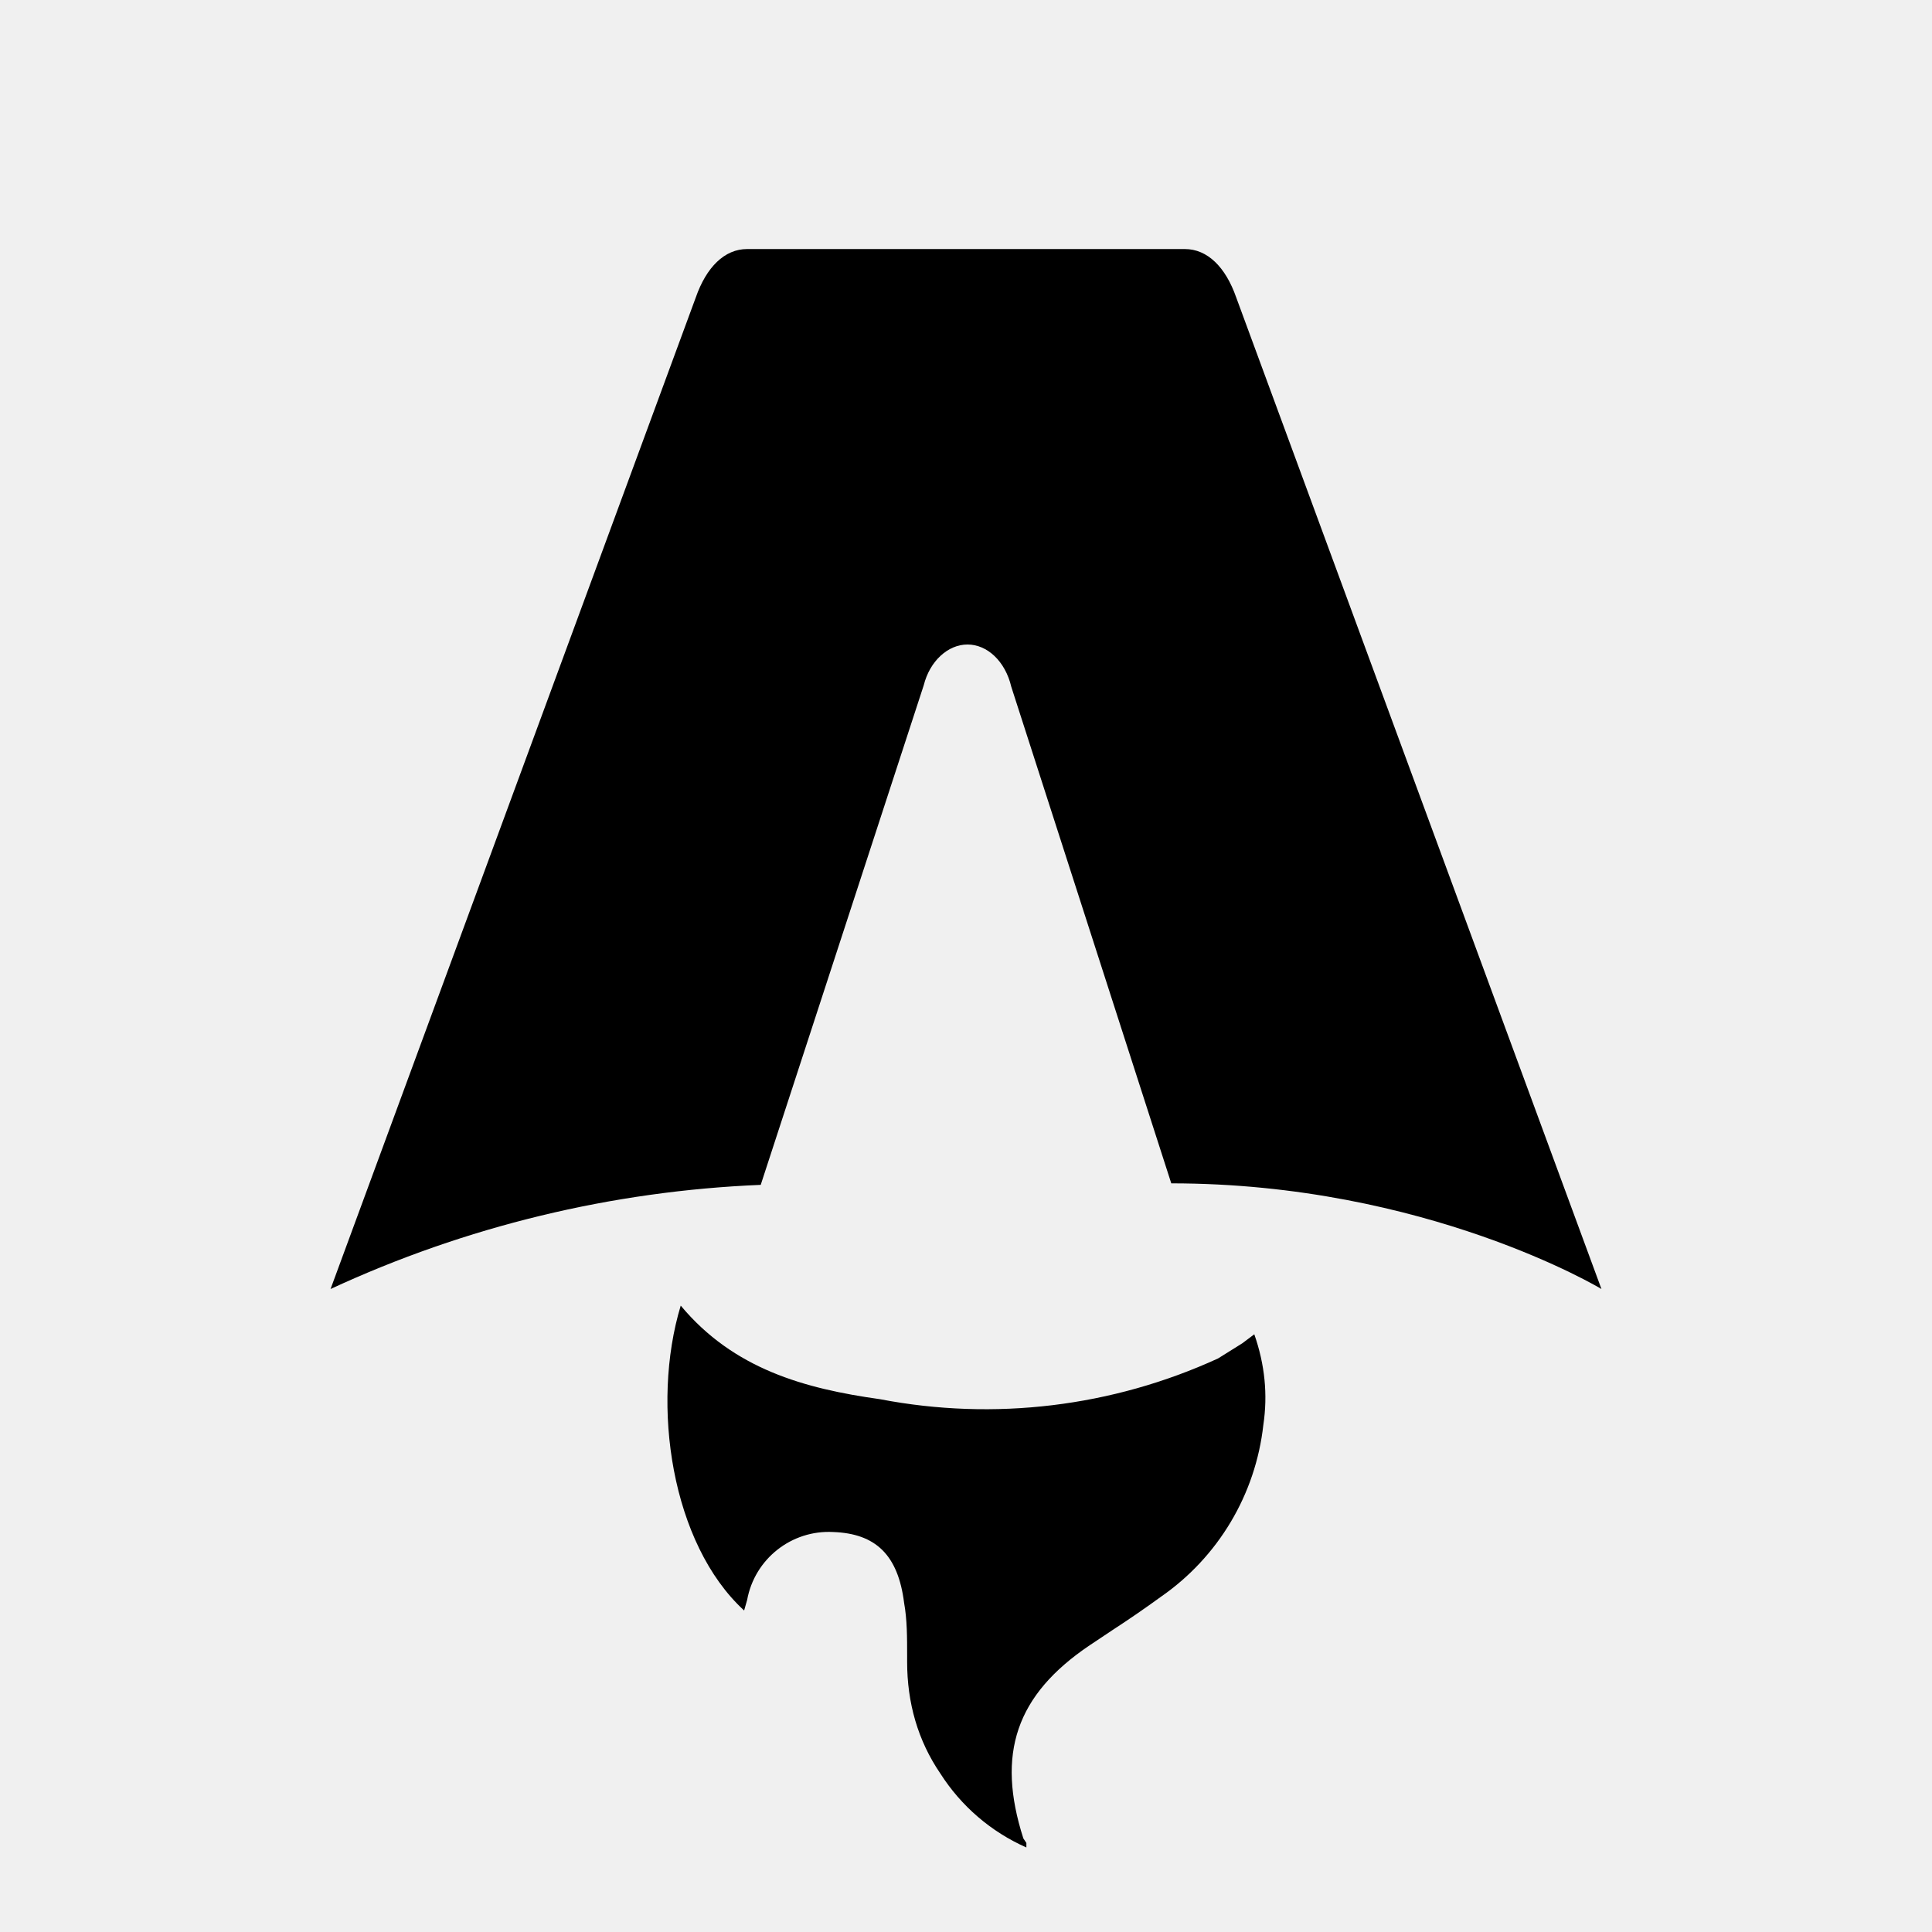
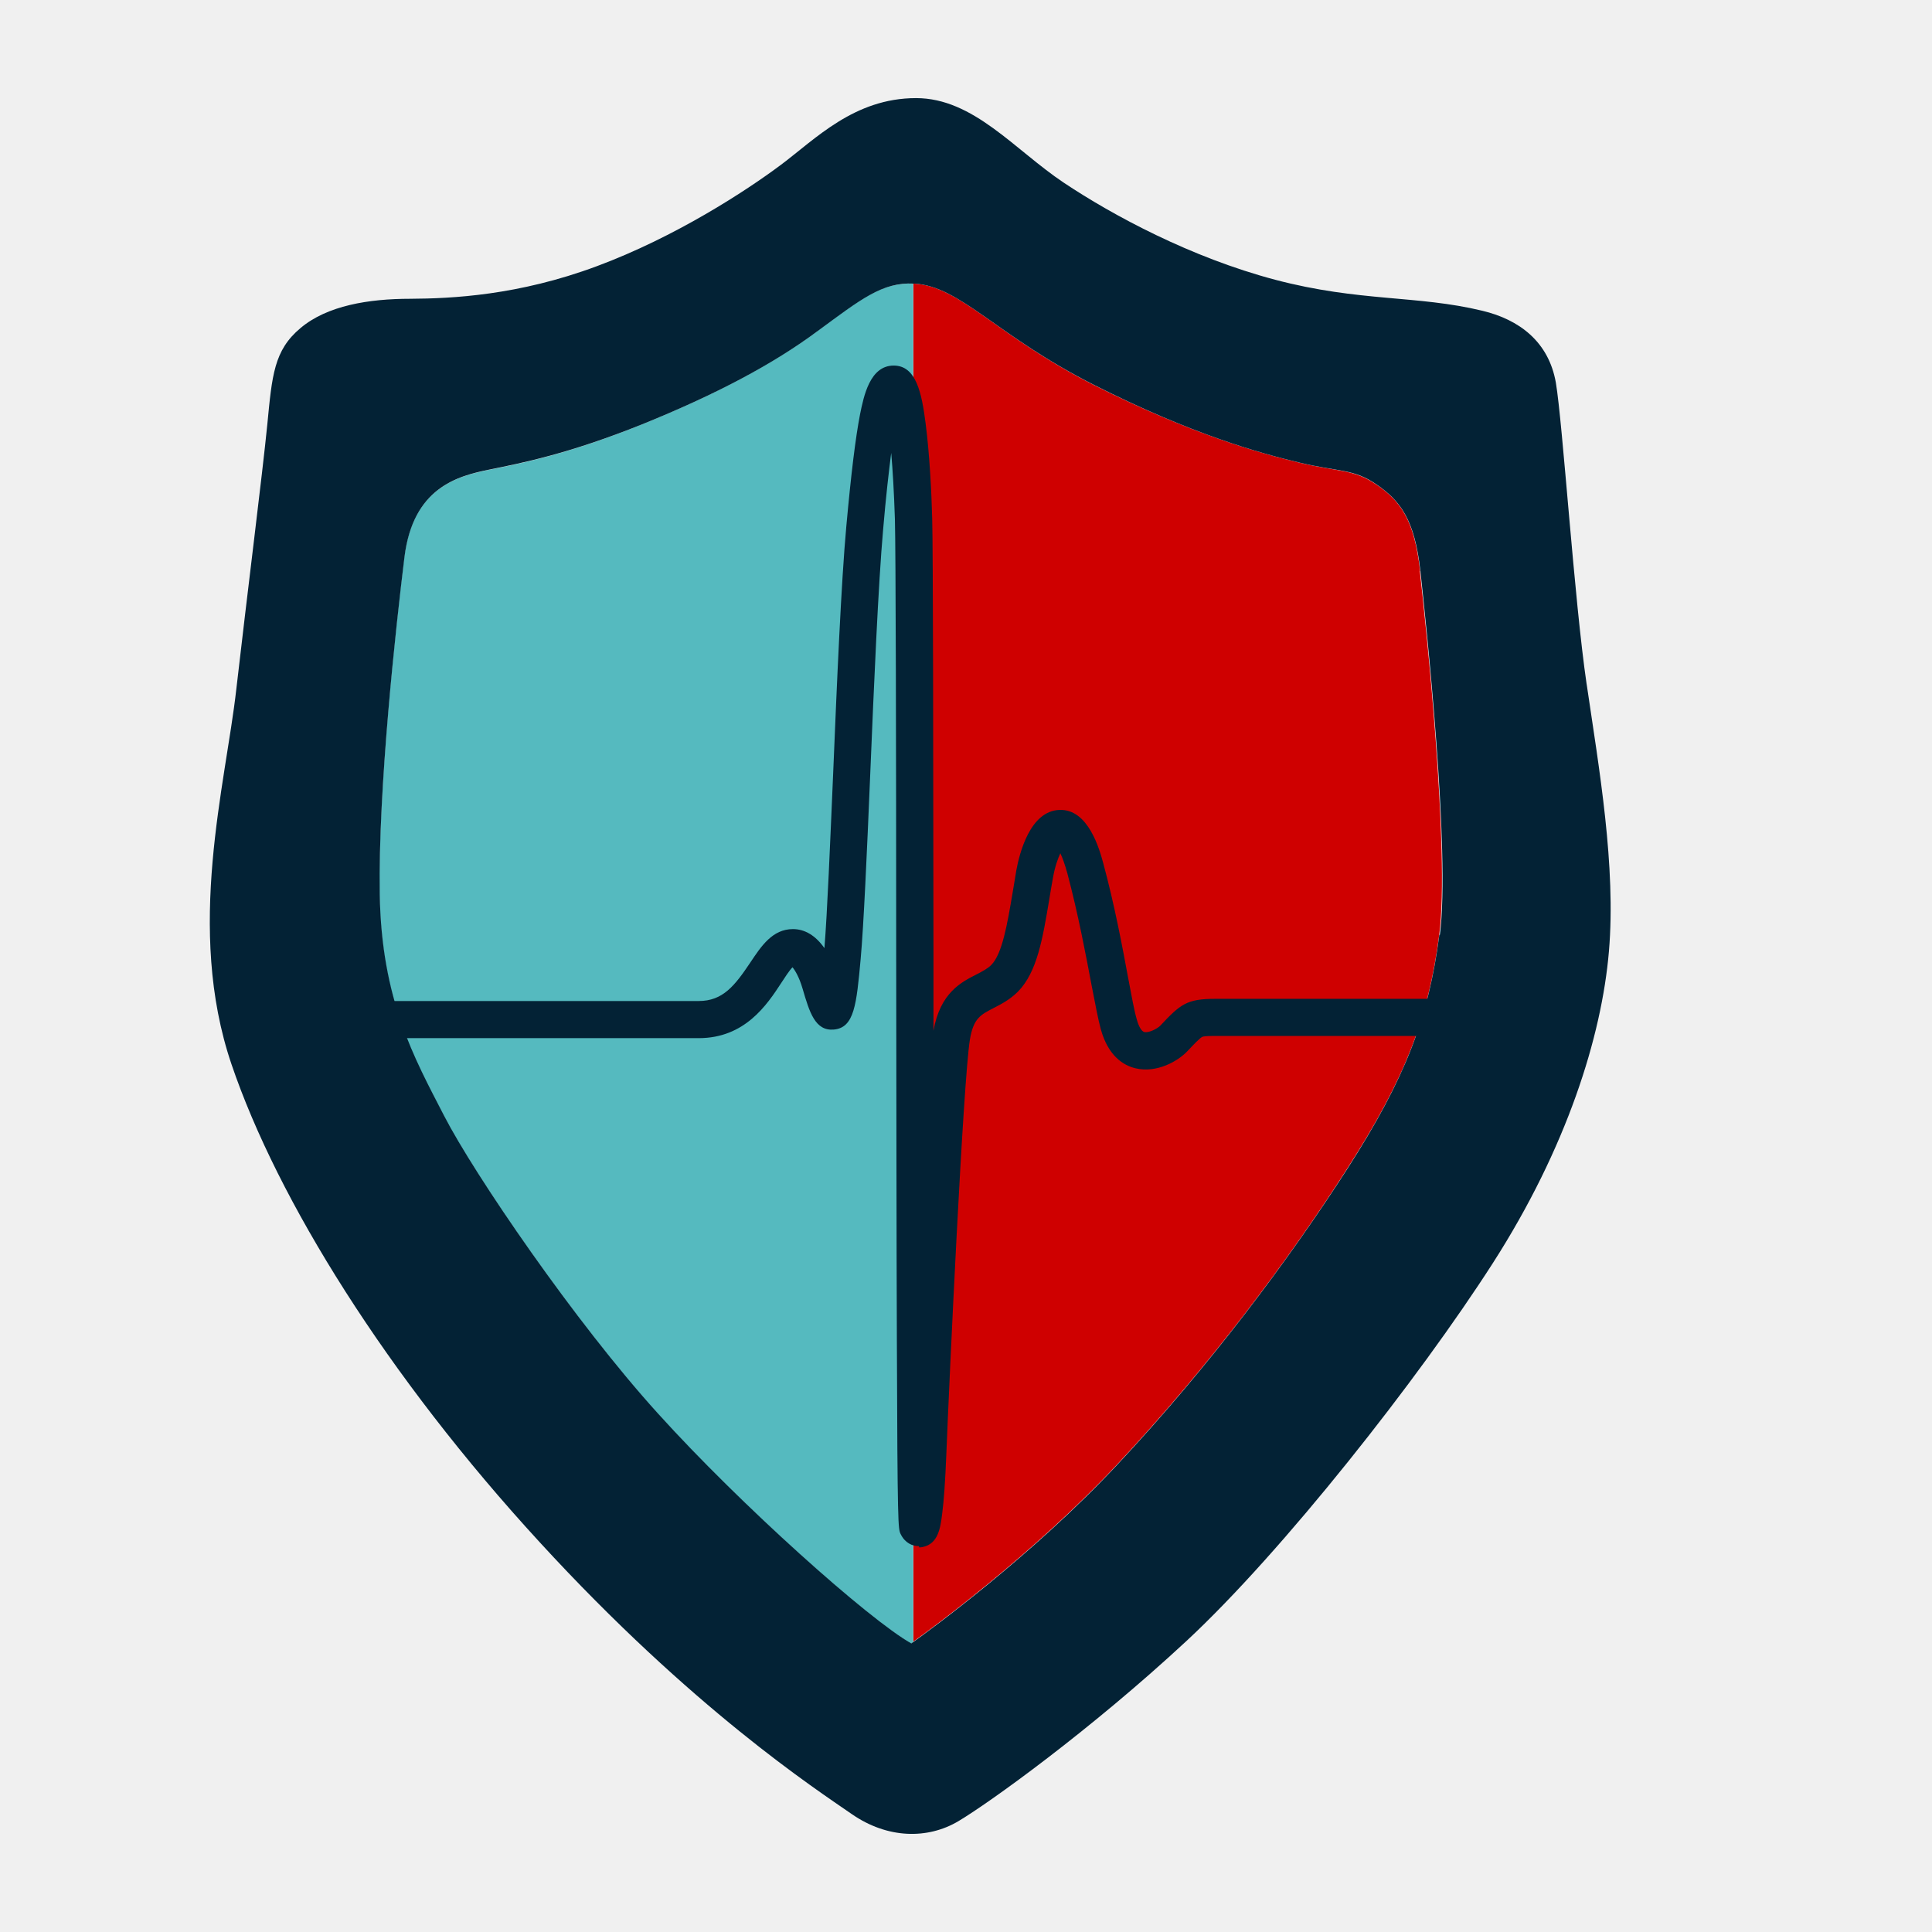
- <svg xmlns="http://www.w3.org/2000/svg" fill="none" viewBox="0 0 128 128">
-   <path d="M50.4 78.5a75.1 75.1 0 0 0-28.5 6.9l24.2-65.7c.7-2 1.9-3.2 3.4-3.2h29c1.5 0 2.7 1.2 3.4 3.2l24.2 65.7s-11.6-7-28.5-7L67 45.5c-.4-1.7-1.6-2.8-2.9-2.8-1.3 0-2.5 1.1-2.9 2.7L50.4 78.5Zm-1.1 28.2Zm-4.2-20.2c-2 6.6-.6 15.8 4.2 20.2a17.5 17.5 0 0 1 .2-.7 5.5 5.5 0 0 1 5.7-4.5c2.8.1 4.3 1.5 4.7 4.7.2 1.1.2 2.3.2 3.5v.4c0 2.7.7 5.2 2.2 7.4a13 13 0 0 0 5.7 4.9v-.3l-.2-.3c-1.8-5.6-.5-9.5 4.4-12.8l1.5-1a73 73 0 0 0 3.2-2.2 16 16 0 0 0 6.8-11.4c.3-2 .1-4-.6-6l-.8.6-1.6 1a37 37 0 0 1-22.4 2.7c-5-.7-9.7-2-13.2-6.2Z" />
-   <style>
-         path { fill: #000; }
-         @media (prefers-color-scheme: dark) {
-             path { fill: #FFF; }
+ <svg xmlns="http://www.w3.org/2000/svg" id="Layer_1" data-name="Layer 1" viewBox="0 0 256 256">
+   <defs>
+     <style>
+       .cls-1 {
+         fill: #cf0000;
+       }
+ 
+       .cls-2 {
+         fill: #55babf;
+       }
+ 
+       .cls-3 {
+         fill: #032235;
+       }
+ 
+       /* Light mode (default) - navy icon */
+       @media (prefers-color-scheme: light) {
+         .cls-3 {
+           fill: #032235;
        }
+       }
+ 
+       /* Dark mode - white icon */
+       @media (prefers-color-scheme: dark) {
+         .cls-3 {
+           fill: #fff;
+         }
+       }
    </style>
+   </defs>
+   <g>
+     <path class="cls-2" d="M108.24,43.93c-5.82,4.29-13.38,8.34-23.2,12.31-9.82,3.97-15.99,5.16-20.27,6.02s-10.08,2.46-11.21,11.61-3.48,30.67-3.27,44.66,4.52,21.61,8.54,29.37,17.38,27.31,28.32,39.42c10.98,12.11,27.95,27.31,33.57,30.47,0,0,.12-.06.29-.2V37.59c-4.17-.2-7.01,2.06-12.8,6.34h.03Z" />
+     <path class="cls-1" d="M188.17,75.67c-.75-6.84-2.66-9.33-5.76-11.44-3.07-2.11-5.07-1.68-10.25-2.93-5.21-1.25-14.31-3.77-27.2-10.28-12.89-6.52-17.72-13.12-23.84-13.44h-.09v179.94c2.14-1.53,15.76-11.47,26.99-23.46,12.22-13.06,22.88-27.31,30.55-39.3,7.7-11.99,10.72-19.98,12.14-30.93,1.42-10.95-1.8-41.36-2.58-48.19l.03.03Z" />
+   </g>
+   <path class="cls-3" d="M121.76,204.87c-.87,0-1.85-.41-2.43-1.62-.32-.7-.41-.84-.49-25.63-.06-14.37-.06-33.05-.09-51.09,0-27.66-.06-53.78-.17-57.72-.12-3.62-.29-6.52-.49-8.8-.32,2.49-.7,5.79-1.07,10.14-.64,7.21-1.22,20.62-1.71,32.44-.43,10.34-.87,20.1-1.27,24.5-.55,6.02-.84,9.07-3.53,9.33-2.49.23-3.24-2.26-4.17-5.44-.46-1.56-1.01-2.43-1.33-2.81-.43.43-1.04,1.39-1.48,2.06-1.91,2.93-4.84,7.33-10.95,7.33h-44.57c-1.36,0-2.46-1.1-2.46-2.46s1.1-2.46,2.46-2.46h44.57c3.21,0,4.78-2.03,6.84-5.1,1.45-2.17,2.93-4.43,5.65-4.43,1.59,0,3.01.87,4.17,2.52.38-4.69.75-13.7,1.16-23.2.49-11.9,1.07-25.37,1.74-32.67.64-7.04,1.22-11.76,1.82-14.86.49-2.4,1.3-6.46,4.46-6.46,2.98,0,3.71,3.62,4.23,7.67.52,4.03.78,9.07.87,12.6.12,4.03.14,30.18.17,57.87v9.99c.9-5.04,3.68-6.43,5.73-7.47.78-.41,1.45-.75,1.94-1.25,1.45-1.48,2.11-5.39,2.81-9.53.17-.96.32-1.94.49-2.95.43-2.37,1.85-7.91,5.71-8.05,3.85-.17,5.33,5.27,5.82,7.07,1.51,5.59,2.55,11.15,3.3,15.21.46,2.43.81,4.37,1.13,5.44.26.98.64,1.62,1.01,1.71.61.14,1.74-.46,2.11-.84,2.66-2.84,3.5-3.56,7.27-3.56h34.09c1.36,0,2.46,1.1,2.46,2.46s-1.1,2.46-2.46,2.46h-34.09c-1.07,0-1.53.03-1.74.14-.35.2-1.04.93-1.94,1.88-1.22,1.3-4.05,2.95-6.89,2.26-1.56-.38-3.59-1.59-4.58-5.18-.35-1.27-.72-3.27-1.22-5.82-.75-3.97-1.77-9.41-3.21-14.83-.35-1.27-.67-2.11-.93-2.66-.32.7-.72,1.77-.98,3.27-.17.98-.35,1.94-.49,2.87-.87,5.16-1.59,9.59-4.14,12.19-1.07,1.07-2.2,1.65-3.21,2.17-1.74.9-2.69,1.36-3.16,4.17-.9,5.53-2.75,45.38-3.13,55.06-.14,3.45-.32,6.08-.55,7.82-.23,1.77-.49,3.94-2.55,4.37-.14.03-.32.06-.49.06l-.03-.14Z" />
+   <path class="cls-3" d="M210.24,90.68c-1.65-11.21-3.16-34.49-4.08-39.97-.96-5.47-4.89-8.37-9.73-9.53-8.63-2.09-16.28-1.16-27.46-4.11-11.15-2.95-21.49-8.51-28.01-12.86s-11.96-11.21-19.58-11.21c-8.2,0-13.35,5.44-17.93,8.86-4.58,3.42-13.93,9.53-24.36,13.41-10.4,3.88-19.23,4.29-24.73,4.32-5.5,0-11.01.9-14.54,3.88-3.53,2.95-3.77,6.28-4.4,12.77-.64,6.49-2.66,22.45-4.11,35.1-1.42,12.66-6.75,31.68-.64,49.67,6.11,17.99,20.59,41.3,40.84,63.34,20.24,22.07,36.64,32.76,41.36,36.03s10.05,3.36,14.13.93,17.41-11.99,30.18-23.84c12.77-11.85,30.84-34.84,40.63-50.1,9.79-15.26,14.42-30.03,15.38-41.3.96-11.27-1.3-24.21-2.95-35.42v.03ZM190.72,123.87c-1.42,10.95-4.46,18.94-12.14,30.93-7.7,11.99-18.33,26.24-30.55,39.3-11.21,11.99-24.85,21.92-26.99,23.46-.2.14-.29.2-.29.2-5.62-3.16-22.62-18.36-33.57-30.47-10.98-12.11-24.33-31.68-28.32-39.42s-8.31-15.38-8.54-29.37c-.23-13.99,2.14-35.48,3.27-44.66,1.13-9.15,6.92-10.74,11.21-11.61s10.46-2.06,20.27-6c9.82-3.97,17.38-7.99,23.2-12.31,5.79-4.26,8.63-6.55,12.8-6.34h.09c6.11.35,10.92,6.92,23.84,13.44,12.89,6.52,21.98,9.04,27.2,10.28,5.21,1.25,7.18.78,10.25,2.93,3.07,2.11,5.01,4.6,5.76,11.44.75,6.84,4,37.25,2.58,48.19h-.06Z" />
</svg>
